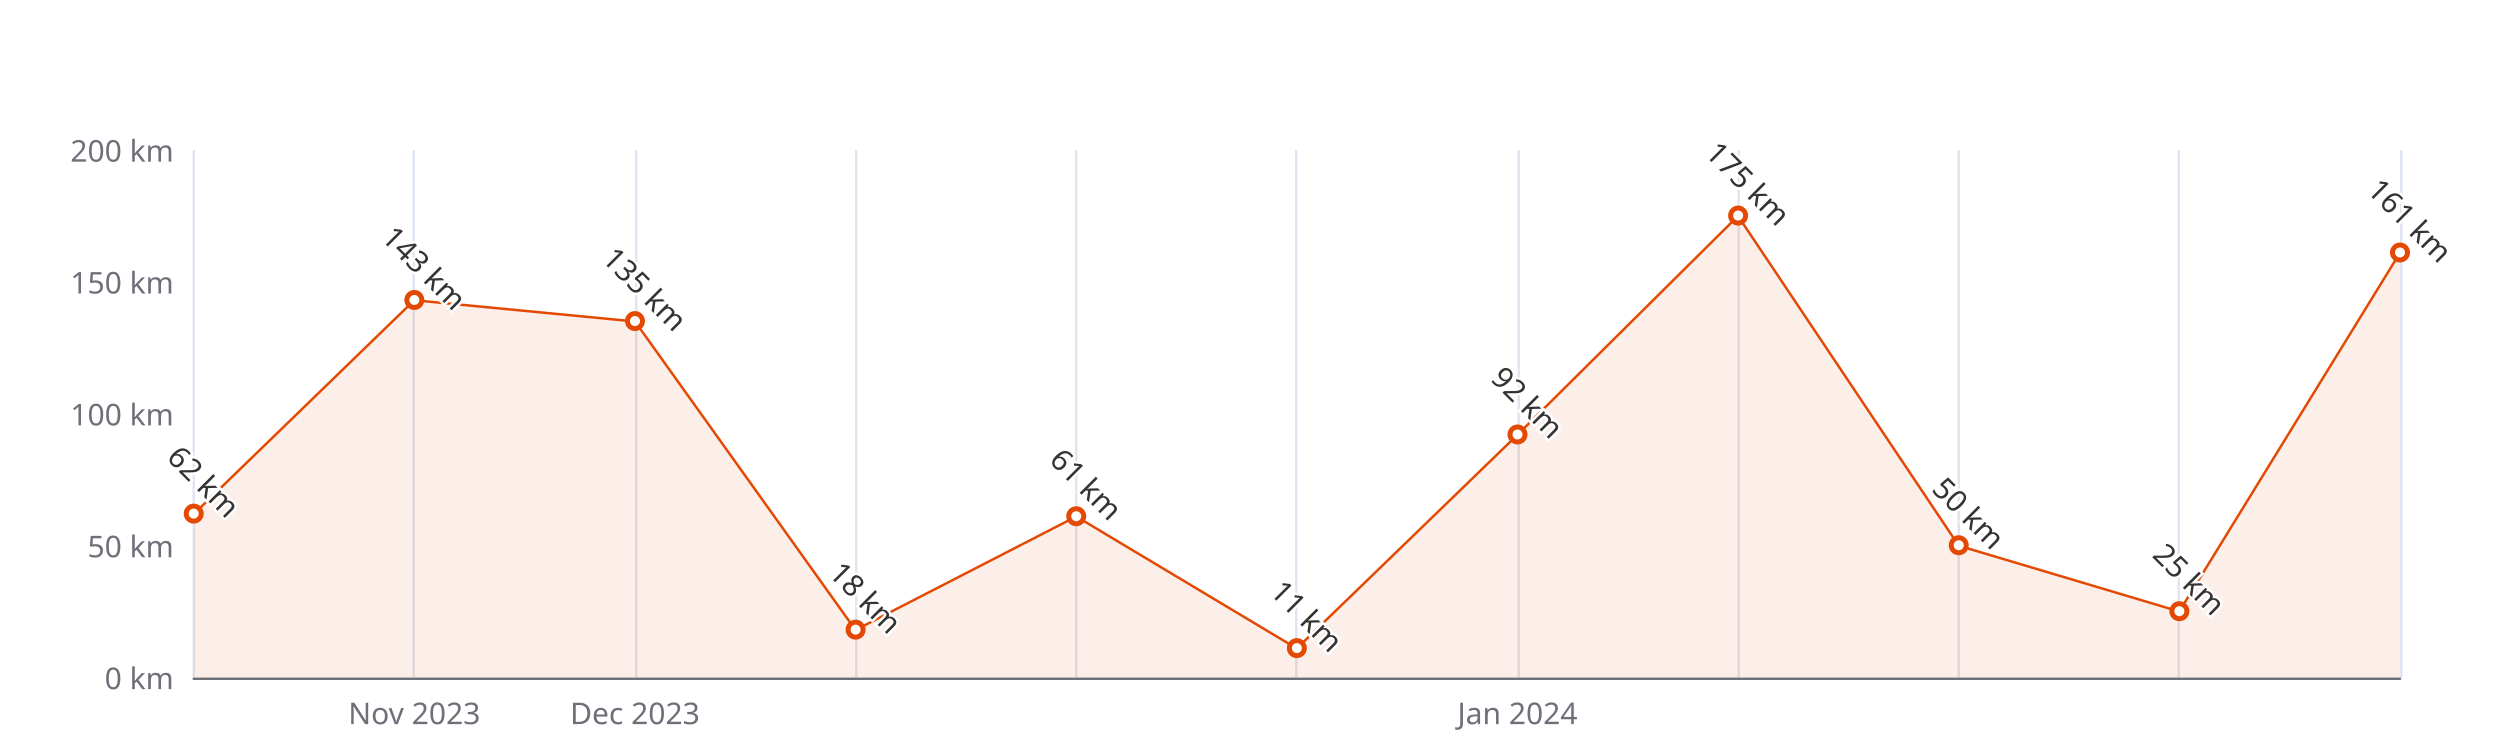
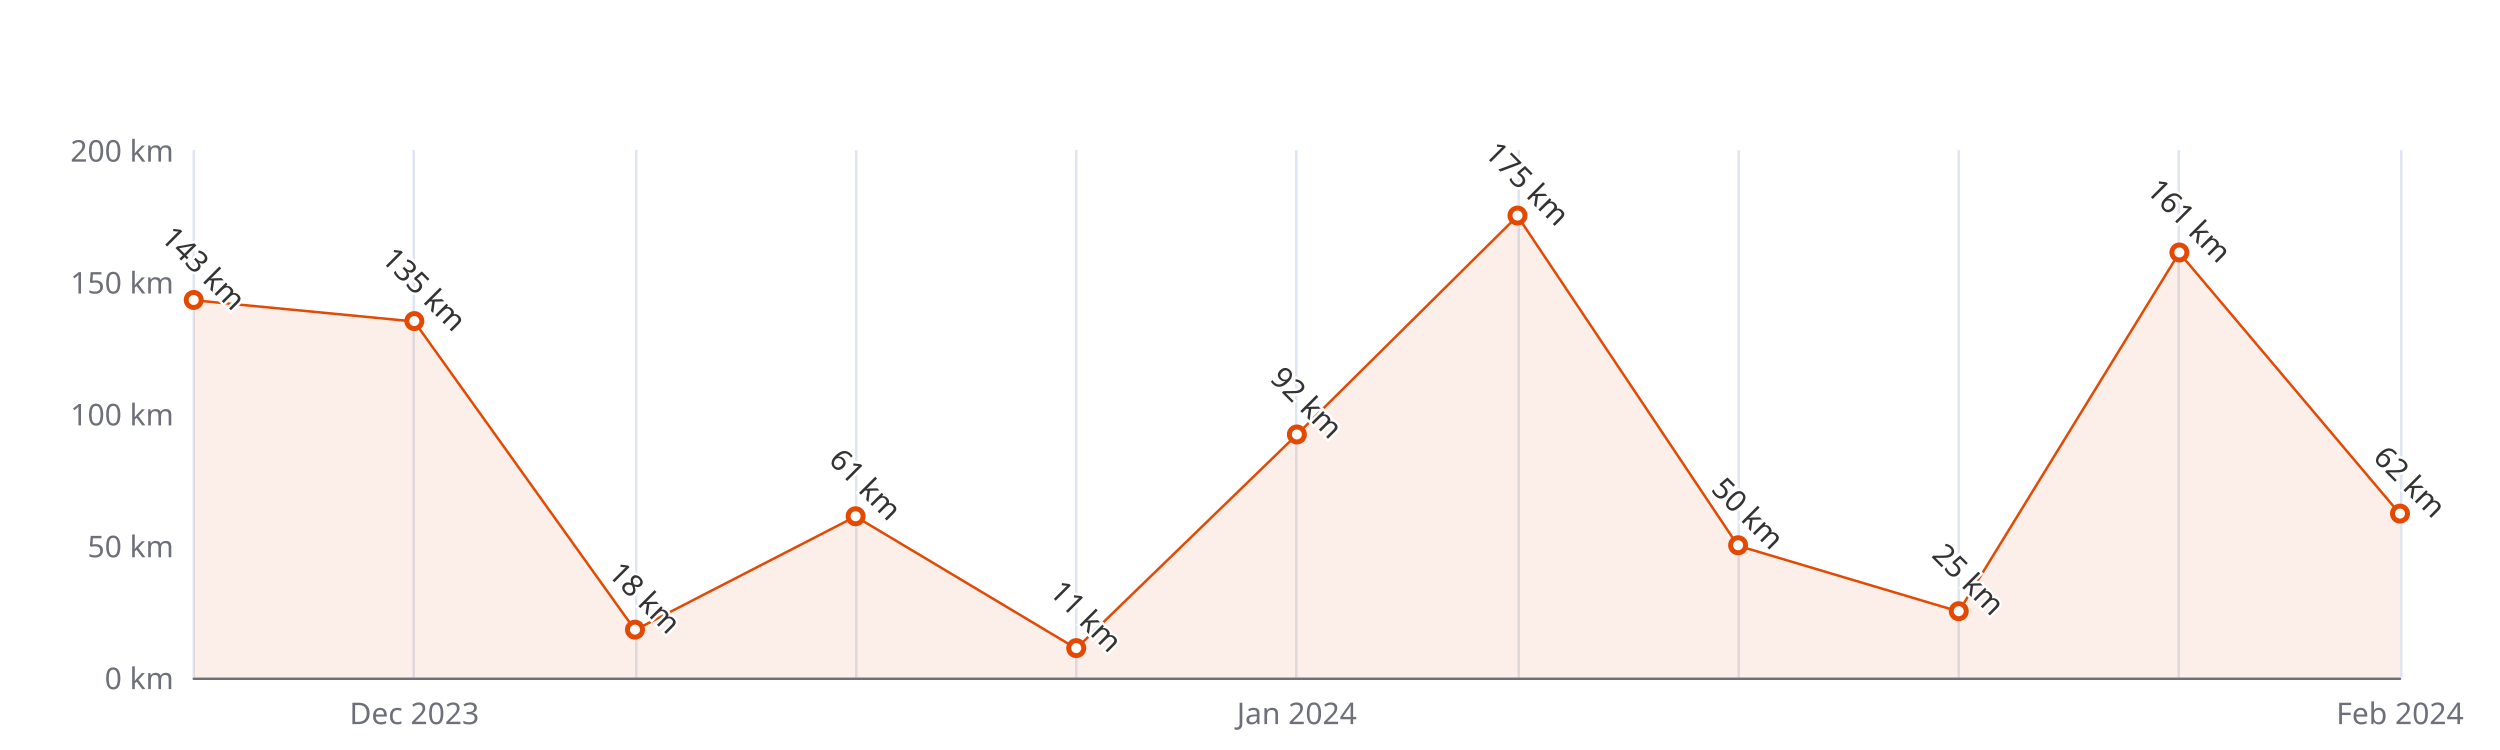
<svg xmlns="http://www.w3.org/2000/svg" width="1000" height="300" version="1.1" baseProfile="full" viewBox="0 0 1000 300">
  <rect width="1000" height="300" x="0" y="0" id="0" fill="#ffffff" />
  <path d="M77.5 60L77.5 271" fill="none" stroke="#E0E6F1" />
  <path d="M165.5 60L165.5 271" fill="none" stroke="#E0E6F1" />
  <path d="M254.5 60L254.5 271" fill="none" stroke="#E0E6F1" />
  <path d="M342.5 60L342.5 271" fill="none" stroke="#E0E6F1" />
  <path d="M430.5 60L430.5 271" fill="none" stroke="#E0E6F1" />
  <path d="M518.5 60L518.5 271" fill="none" stroke="#E0E6F1" />
  <path d="M607.5 60L607.5 271" fill="none" stroke="#E0E6F1" />
  <path d="M695.5 60L695.5 271" fill="none" stroke="#E0E6F1" />
  <path d="M783.5 60L783.5 271" fill="none" stroke="#E0E6F1" />
  <path d="M871.5 60L871.5 271" fill="none" stroke="#E0E6F1" />
  <path d="M960.5 60L960.5 271" fill="none" stroke="#E0E6F1" />
  <path d="M77.5 271.5L960 271.5" fill="none" stroke="#6E7079" stroke-linecap="round" />
  <text dominant-baseline="central" text-anchor="end" style="font-size:12px;font-family:sans-serif;" xml:space="preserve" transform="translate(69.48 271)" fill="#6E7079">0 km</text>
  <text dominant-baseline="central" text-anchor="end" style="font-size:12px;font-family:sans-serif;" xml:space="preserve" transform="translate(69.48 218.25)" fill="#6E7079">50 km</text>
  <text dominant-baseline="central" text-anchor="end" style="font-size:12px;font-family:sans-serif;" xml:space="preserve" transform="translate(69.48 165.5)" fill="#6E7079">100 km</text>
  <text dominant-baseline="central" text-anchor="end" style="font-size:12px;font-family:sans-serif;" xml:space="preserve" transform="translate(69.48 112.75)" fill="#6E7079">150 km</text>
  <text dominant-baseline="central" text-anchor="end" style="font-size:12px;font-family:sans-serif;" xml:space="preserve" transform="translate(69.48 60)" fill="#6E7079">200 km</text>
-   <text dominant-baseline="central" text-anchor="middle" style="font-size:12px;font-family:sans-serif;" xml:space="preserve" y="6" transform="translate(165.732 279)" fill="#6E7079">Nov 2023</text>
-   <text dominant-baseline="central" text-anchor="middle" style="font-size:12px;font-family:sans-serif;" xml:space="preserve" y="6" transform="translate(253.984 279)" fill="#6E7079">Dec 2023</text>
-   <text dominant-baseline="central" text-anchor="middle" style="font-size:12px;font-family:sans-serif;" xml:space="preserve" y="6" transform="translate(606.992 279)" fill="#6E7079">Jan 2024</text>
+   <text dominant-baseline="central" text-anchor="middle" style="font-size:12px;font-family:sans-serif;" xml:space="preserve" y="6" transform="translate(165.732 279)" fill="#6E7079">Dec 2023</text>
+   <text dominant-baseline="central" text-anchor="middle" style="font-size:12px;font-family:sans-serif;" xml:space="preserve" y="6" transform="translate(518.74 279)" fill="#6E7079">Jan 2024</text>
+   <text dominant-baseline="central" text-anchor="middle" style="font-size:12px;font-family:sans-serif;" xml:space="preserve" y="6" transform="translate(960 279)" fill="#6E7079">Feb 2024</text>
  <g clip-path="url(#zr5-c0)">
-     <path d="M77.5 205.6L165.7 120.1L254 128.6L342.2 252L430.5 206.6L518.7 259.4L607 173.9L695.2 86.4L783.5 218.3L871.7 244.6L960 101.1L960 271L871.7 271L783.5 271L695.2 271L607 271L518.7 271L430.5 271L342.2 271L254 271L165.7 271L77.5 271Z" fill="rgb(227,73,2)" fill-opacity="0.09" />
-     <path d="M77.5 205.6L165.7 120.1L254 128.6L342.2 252L430.5 206.6L518.7 259.4L607 173.9L695.2 86.4L783.5 218.3L871.7 244.6L960 101.1" fill="none" stroke="#E34902" stroke-linejoin="bevel" />
+     <path d="M77.5 120.1L165.7 128.6L254 252L342.2 206.6L430.5 259.4L518.7 173.9L607 86.4L695.2 218.3L783.5 244.6L871.7 101.1L960 205.6L960 271L871.7 271L783.5 271L695.2 271L607 271L518.7 271L430.5 271L342.2 271L254 271L165.7 271L77.5 271Z" fill="rgb(227,73,2)" fill-opacity="0.09" />
+     <path d="M77.5 120.1L165.7 128.6L254 252L342.2 206.6L430.5 259.4L518.7 173.9L607 86.4L695.2 218.3L783.5 244.6L871.7 101.1L960 205.6" fill="none" stroke="#E34902" stroke-linejoin="bevel" />
  </g>
-   <path d="M1 0A1 1 0 1 1 1 -0.1A1 1 0 0 1 1 0" transform="matrix(3,0,0,3,77.48,205.59)" fill="#fff" stroke="#E34902" stroke-width="0.667" />
-   <path d="M1 0A1 1 0 1 1 1 -0.1A1 1 0 0 1 1 0" transform="matrix(3,0,0,3,165.732,120.135)" fill="#fff" stroke="#E34902" stroke-width="0.667" />
-   <path d="M1 0A1 1 0 1 1 1 -0.1A1 1 0 0 1 1 0" transform="matrix(3,0,0,3,253.984,128.575)" fill="#fff" stroke="#E34902" stroke-width="0.667" />
-   <path d="M1 0A1 1 0 1 1 1 -0.1A1 1 0 0 1 1 0" transform="matrix(3,0,0,3,342.236,252.01)" fill="#fff" stroke="#E34902" stroke-width="0.667" />
-   <path d="M1 0A1 1 0 1 1 1 -0.1A1 1 0 0 1 1 0" transform="matrix(3,0,0,3,430.488,206.645)" fill="#fff" stroke="#E34902" stroke-width="0.667" />
-   <path d="M1 0A1 1 0 1 1 1 -0.1A1 1 0 0 1 1 0" transform="matrix(3,0,0,3,518.74,259.395)" fill="#fff" stroke="#E34902" stroke-width="0.667" />
-   <path d="M1 0A1 1 0 1 1 1 -0.1A1 1 0 0 1 1 0" transform="matrix(3,0,0,3,606.992,173.94)" fill="#fff" stroke="#E34902" stroke-width="0.667" />
-   <path d="M1 0A1 1 0 1 1 1 -0.1A1 1 0 0 1 1 0" transform="matrix(3,0,0,3,695.244,86.375)" fill="#fff" stroke="#E34902" stroke-width="0.667" />
-   <path d="M1 0A1 1 0 1 1 1 -0.1A1 1 0 0 1 1 0" transform="matrix(3,0,0,3,783.496,218.25)" fill="#fff" stroke="#E34902" stroke-width="0.667" />
-   <path d="M1 0A1 1 0 1 1 1 -0.1A1 1 0 0 1 1 0" transform="matrix(3,0,0,3,871.748,244.625)" fill="#fff" stroke="#E34902" stroke-width="0.667" />
-   <path d="M1 0A1 1 0 1 1 1 -0.1A1 1 0 0 1 1 0" transform="matrix(3,0,0,3,960,101.145)" fill="#fff" stroke="#E34902" stroke-width="0.667" />
-   <text dominant-baseline="central" text-anchor="middle" style="font-size:12px;font-family:sans-serif;" xml:space="preserve" y="-6" transform="matrix(0.707,0.707,-0.707,0.707,77.48,196.59)" fill="#333" stroke="rgb(255,255,255)" stroke-width="2" paint-order="stroke" stroke-miterlimit="2">62 km</text>
-   <text dominant-baseline="central" text-anchor="middle" style="font-size:12px;font-family:sans-serif;" xml:space="preserve" y="-6" transform="matrix(0.707,0.707,-0.707,0.707,165.732,111.135)" fill="#333" stroke="rgb(255,255,255)" stroke-width="2" paint-order="stroke" stroke-miterlimit="2">143 km</text>
-   <text dominant-baseline="central" text-anchor="middle" style="font-size:12px;font-family:sans-serif;" xml:space="preserve" y="-6" transform="matrix(0.707,0.707,-0.707,0.707,253.984,119.575)" fill="#333" stroke="rgb(255,255,255)" stroke-width="2" paint-order="stroke" stroke-miterlimit="2">135 km</text>
-   <text dominant-baseline="central" text-anchor="middle" style="font-size:12px;font-family:sans-serif;" xml:space="preserve" y="-6" transform="matrix(0.707,0.707,-0.707,0.707,342.236,243.01)" fill="#333" stroke="rgb(255,255,255)" stroke-width="2" paint-order="stroke" stroke-miterlimit="2">18 km</text>
-   <text dominant-baseline="central" text-anchor="middle" style="font-size:12px;font-family:sans-serif;" xml:space="preserve" y="-6" transform="matrix(0.707,0.707,-0.707,0.707,430.488,197.645)" fill="#333" stroke="rgb(255,255,255)" stroke-width="2" paint-order="stroke" stroke-miterlimit="2">61 km</text>
-   <text dominant-baseline="central" text-anchor="middle" style="font-size:12px;font-family:sans-serif;" xml:space="preserve" y="-6" transform="matrix(0.707,0.707,-0.707,0.707,518.74,250.395)" fill="#333" stroke="rgb(255,255,255)" stroke-width="2" paint-order="stroke" stroke-miterlimit="2">11 km</text>
-   <text dominant-baseline="central" text-anchor="middle" style="font-size:12px;font-family:sans-serif;" xml:space="preserve" y="-6" transform="matrix(0.707,0.707,-0.707,0.707,606.992,164.94)" fill="#333" stroke="rgb(255,255,255)" stroke-width="2" paint-order="stroke" stroke-miterlimit="2">92 km</text>
-   <text dominant-baseline="central" text-anchor="middle" style="font-size:12px;font-family:sans-serif;" xml:space="preserve" y="-6" transform="matrix(0.707,0.707,-0.707,0.707,695.244,77.375)" fill="#333" stroke="rgb(255,255,255)" stroke-width="2" paint-order="stroke" stroke-miterlimit="2">175 km</text>
-   <text dominant-baseline="central" text-anchor="middle" style="font-size:12px;font-family:sans-serif;" xml:space="preserve" y="-6" transform="matrix(0.707,0.707,-0.707,0.707,783.496,209.25)" fill="#333" stroke="rgb(255,255,255)" stroke-width="2" paint-order="stroke" stroke-miterlimit="2">50 km</text>
-   <text dominant-baseline="central" text-anchor="middle" style="font-size:12px;font-family:sans-serif;" xml:space="preserve" y="-6" transform="matrix(0.707,0.707,-0.707,0.707,871.748,235.625)" fill="#333" stroke="rgb(255,255,255)" stroke-width="2" paint-order="stroke" stroke-miterlimit="2">25 km</text>
-   <text dominant-baseline="central" text-anchor="middle" style="font-size:12px;font-family:sans-serif;" xml:space="preserve" y="-6" transform="matrix(0.707,0.707,-0.707,0.707,960,92.145)" fill="#333" stroke="rgb(255,255,255)" stroke-width="2" paint-order="stroke" stroke-miterlimit="2">161 km</text>
+   <path d="M1 0A1 1 0 1 1 1 -0.1A1 1 0 0 1 1 0" transform="matrix(3,0,0,3,77.48,120.135)" fill="#fff" stroke="#E34902" stroke-width="0.667" />
+   <path d="M1 0A1 1 0 1 1 1 -0.1A1 1 0 0 1 1 0" transform="matrix(3,0,0,3,165.732,128.575)" fill="#fff" stroke="#E34902" stroke-width="0.667" />
+   <path d="M1 0A1 1 0 1 1 1 -0.1A1 1 0 0 1 1 0" transform="matrix(3,0,0,3,253.984,252.01)" fill="#fff" stroke="#E34902" stroke-width="0.667" />
+   <path d="M1 0A1 1 0 1 1 1 -0.1A1 1 0 0 1 1 0" transform="matrix(3,0,0,3,342.236,206.645)" fill="#fff" stroke="#E34902" stroke-width="0.667" />
+   <path d="M1 0A1 1 0 1 1 1 -0.1A1 1 0 0 1 1 0" transform="matrix(3,0,0,3,430.488,259.395)" fill="#fff" stroke="#E34902" stroke-width="0.667" />
+   <path d="M1 0A1 1 0 1 1 1 -0.1A1 1 0 0 1 1 0" transform="matrix(3,0,0,3,518.74,173.94)" fill="#fff" stroke="#E34902" stroke-width="0.667" />
+   <path d="M1 0A1 1 0 1 1 1 -0.1A1 1 0 0 1 1 0" transform="matrix(3,0,0,3,606.992,86.375)" fill="#fff" stroke="#E34902" stroke-width="0.667" />
+   <path d="M1 0A1 1 0 1 1 1 -0.1A1 1 0 0 1 1 0" transform="matrix(3,0,0,3,695.244,218.25)" fill="#fff" stroke="#E34902" stroke-width="0.667" />
+   <path d="M1 0A1 1 0 1 1 1 -0.1A1 1 0 0 1 1 0" transform="matrix(3,0,0,3,783.496,244.625)" fill="#fff" stroke="#E34902" stroke-width="0.667" />
+   <path d="M1 0A1 1 0 1 1 1 -0.1A1 1 0 0 1 1 0" transform="matrix(3,0,0,3,871.748,101.145)" fill="#fff" stroke="#E34902" stroke-width="0.667" />
+   <path d="M1 0A1 1 0 1 1 1 -0.1A1 1 0 0 1 1 0" transform="matrix(3,0,0,3,960,205.59)" fill="#fff" stroke="#E34902" stroke-width="0.667" />
+   <text dominant-baseline="central" text-anchor="middle" style="font-size:12px;font-family:sans-serif;" xml:space="preserve" y="-6" transform="matrix(0.707,0.707,-0.707,0.707,77.48,111.135)" fill="#333" stroke="rgb(255,255,255)" stroke-width="2" paint-order="stroke" stroke-miterlimit="2">143 km</text>
+   <text dominant-baseline="central" text-anchor="middle" style="font-size:12px;font-family:sans-serif;" xml:space="preserve" y="-6" transform="matrix(0.707,0.707,-0.707,0.707,165.732,119.575)" fill="#333" stroke="rgb(255,255,255)" stroke-width="2" paint-order="stroke" stroke-miterlimit="2">135 km</text>
+   <text dominant-baseline="central" text-anchor="middle" style="font-size:12px;font-family:sans-serif;" xml:space="preserve" y="-6" transform="matrix(0.707,0.707,-0.707,0.707,253.984,243.01)" fill="#333" stroke="rgb(255,255,255)" stroke-width="2" paint-order="stroke" stroke-miterlimit="2">18 km</text>
+   <text dominant-baseline="central" text-anchor="middle" style="font-size:12px;font-family:sans-serif;" xml:space="preserve" y="-6" transform="matrix(0.707,0.707,-0.707,0.707,342.236,197.645)" fill="#333" stroke="rgb(255,255,255)" stroke-width="2" paint-order="stroke" stroke-miterlimit="2">61 km</text>
+   <text dominant-baseline="central" text-anchor="middle" style="font-size:12px;font-family:sans-serif;" xml:space="preserve" y="-6" transform="matrix(0.707,0.707,-0.707,0.707,430.488,250.395)" fill="#333" stroke="rgb(255,255,255)" stroke-width="2" paint-order="stroke" stroke-miterlimit="2">11 km</text>
+   <text dominant-baseline="central" text-anchor="middle" style="font-size:12px;font-family:sans-serif;" xml:space="preserve" y="-6" transform="matrix(0.707,0.707,-0.707,0.707,518.74,164.94)" fill="#333" stroke="rgb(255,255,255)" stroke-width="2" paint-order="stroke" stroke-miterlimit="2">92 km</text>
+   <text dominant-baseline="central" text-anchor="middle" style="font-size:12px;font-family:sans-serif;" xml:space="preserve" y="-6" transform="matrix(0.707,0.707,-0.707,0.707,606.992,77.375)" fill="#333" stroke="rgb(255,255,255)" stroke-width="2" paint-order="stroke" stroke-miterlimit="2">175 km</text>
+   <text dominant-baseline="central" text-anchor="middle" style="font-size:12px;font-family:sans-serif;" xml:space="preserve" y="-6" transform="matrix(0.707,0.707,-0.707,0.707,695.244,209.25)" fill="#333" stroke="rgb(255,255,255)" stroke-width="2" paint-order="stroke" stroke-miterlimit="2">50 km</text>
+   <text dominant-baseline="central" text-anchor="middle" style="font-size:12px;font-family:sans-serif;" xml:space="preserve" y="-6" transform="matrix(0.707,0.707,-0.707,0.707,783.496,235.625)" fill="#333" stroke="rgb(255,255,255)" stroke-width="2" paint-order="stroke" stroke-miterlimit="2">25 km</text>
+   <text dominant-baseline="central" text-anchor="middle" style="font-size:12px;font-family:sans-serif;" xml:space="preserve" y="-6" transform="matrix(0.707,0.707,-0.707,0.707,871.748,92.145)" fill="#333" stroke="rgb(255,255,255)" stroke-width="2" paint-order="stroke" stroke-miterlimit="2">161 km</text>
+   <text dominant-baseline="central" text-anchor="middle" style="font-size:12px;font-family:sans-serif;" xml:space="preserve" y="-6" transform="matrix(0.707,0.707,-0.707,0.707,960,196.59)" fill="#333" stroke="rgb(255,255,255)" stroke-width="2" paint-order="stroke" stroke-miterlimit="2">62 km</text>
  <defs>
    <clipPath id="zr5-c0">
      <path d="M76 59.5l884 0l0 212l-884 0Z" fill="#000" />
    </clipPath>
  </defs>
</svg>
